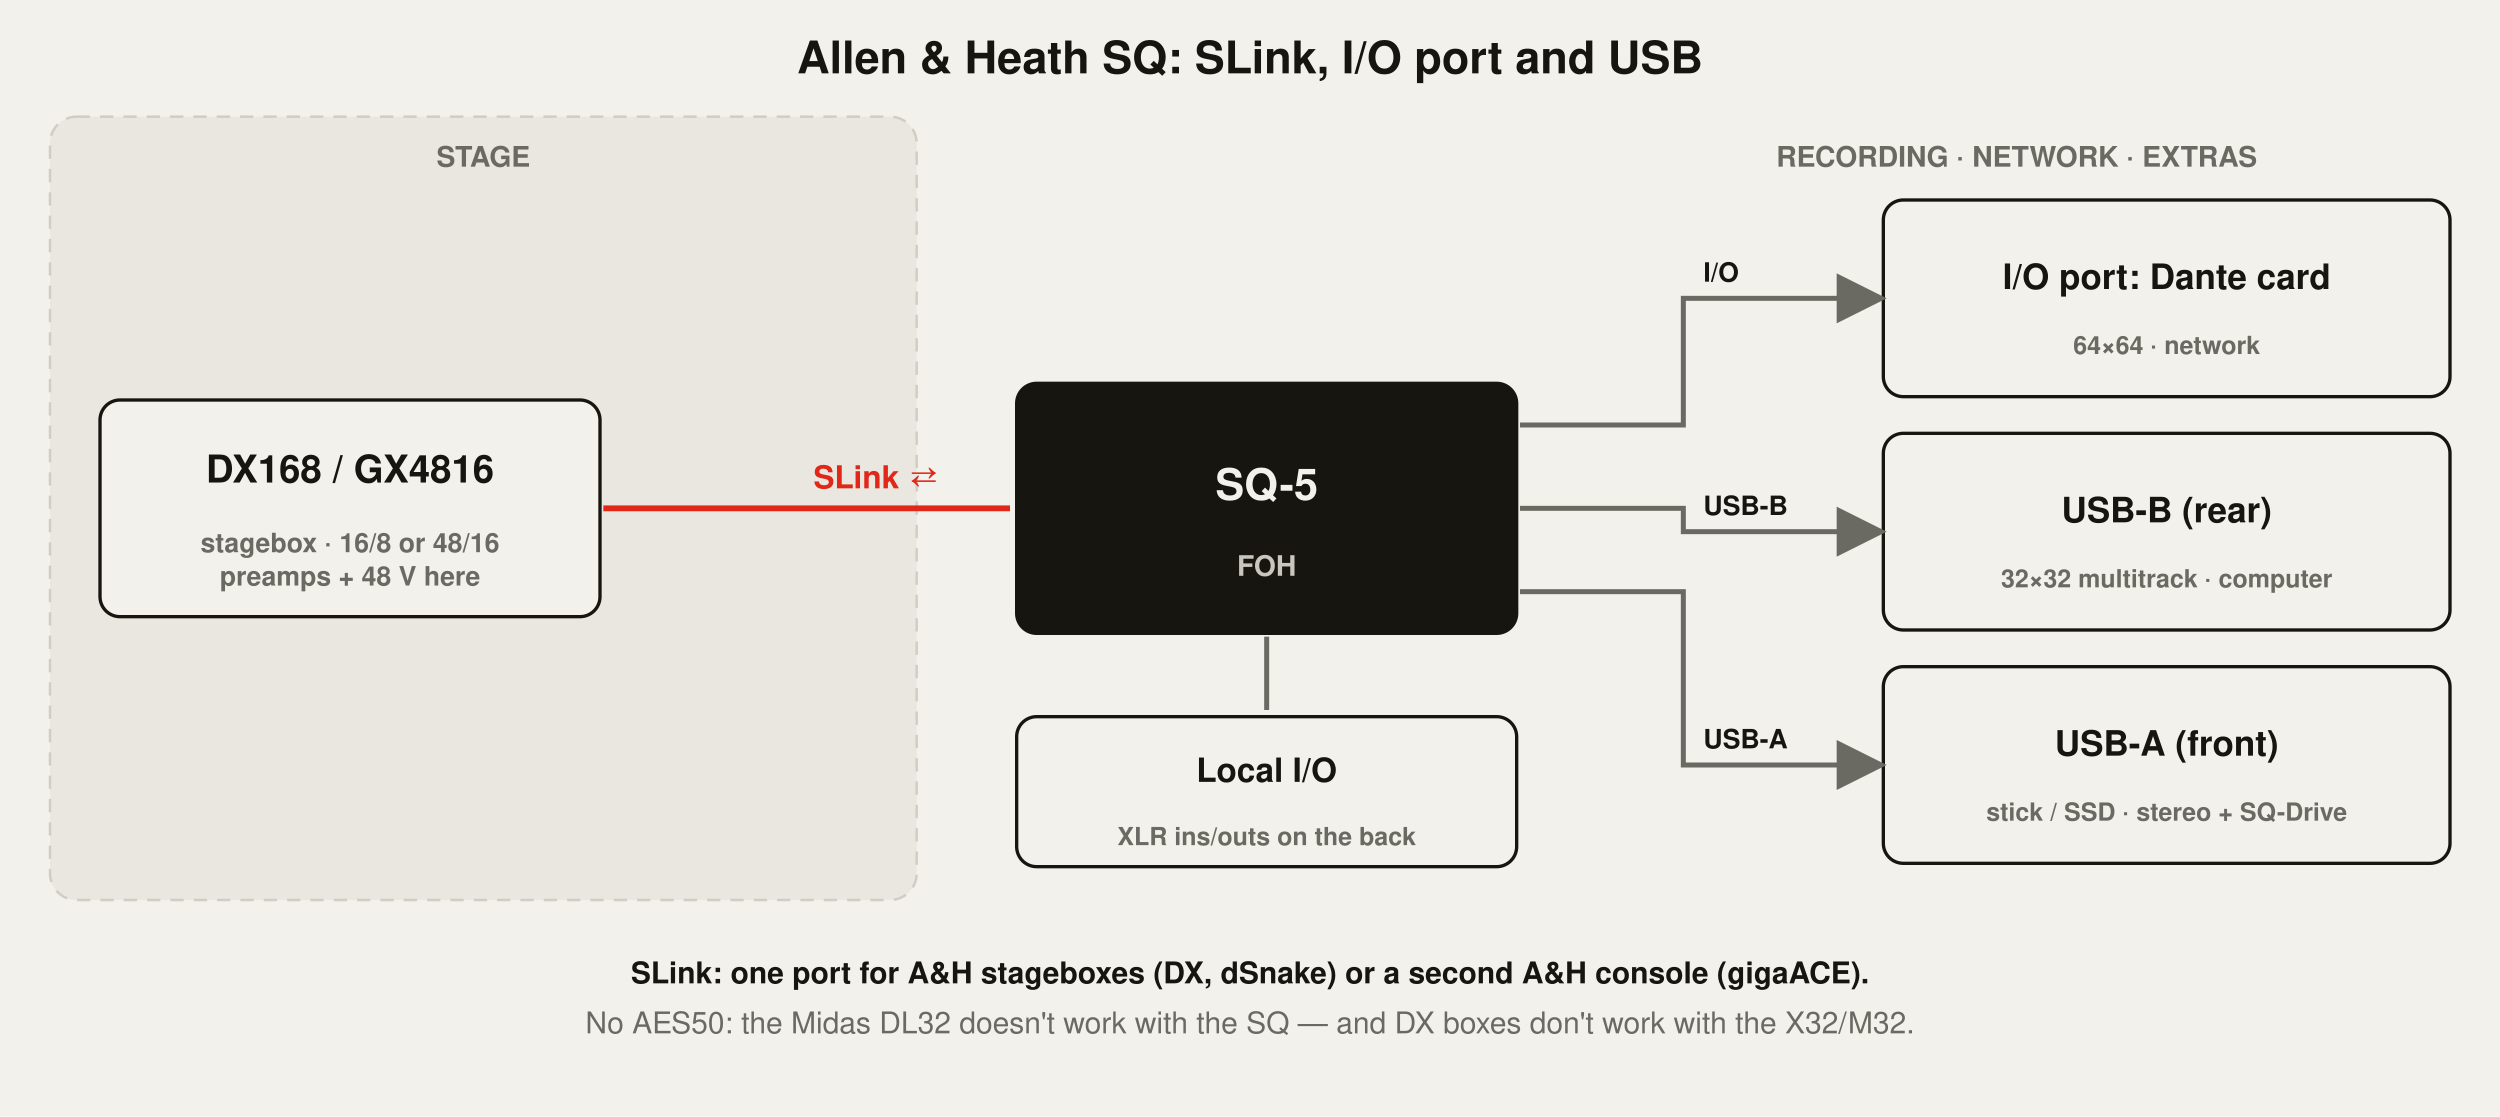
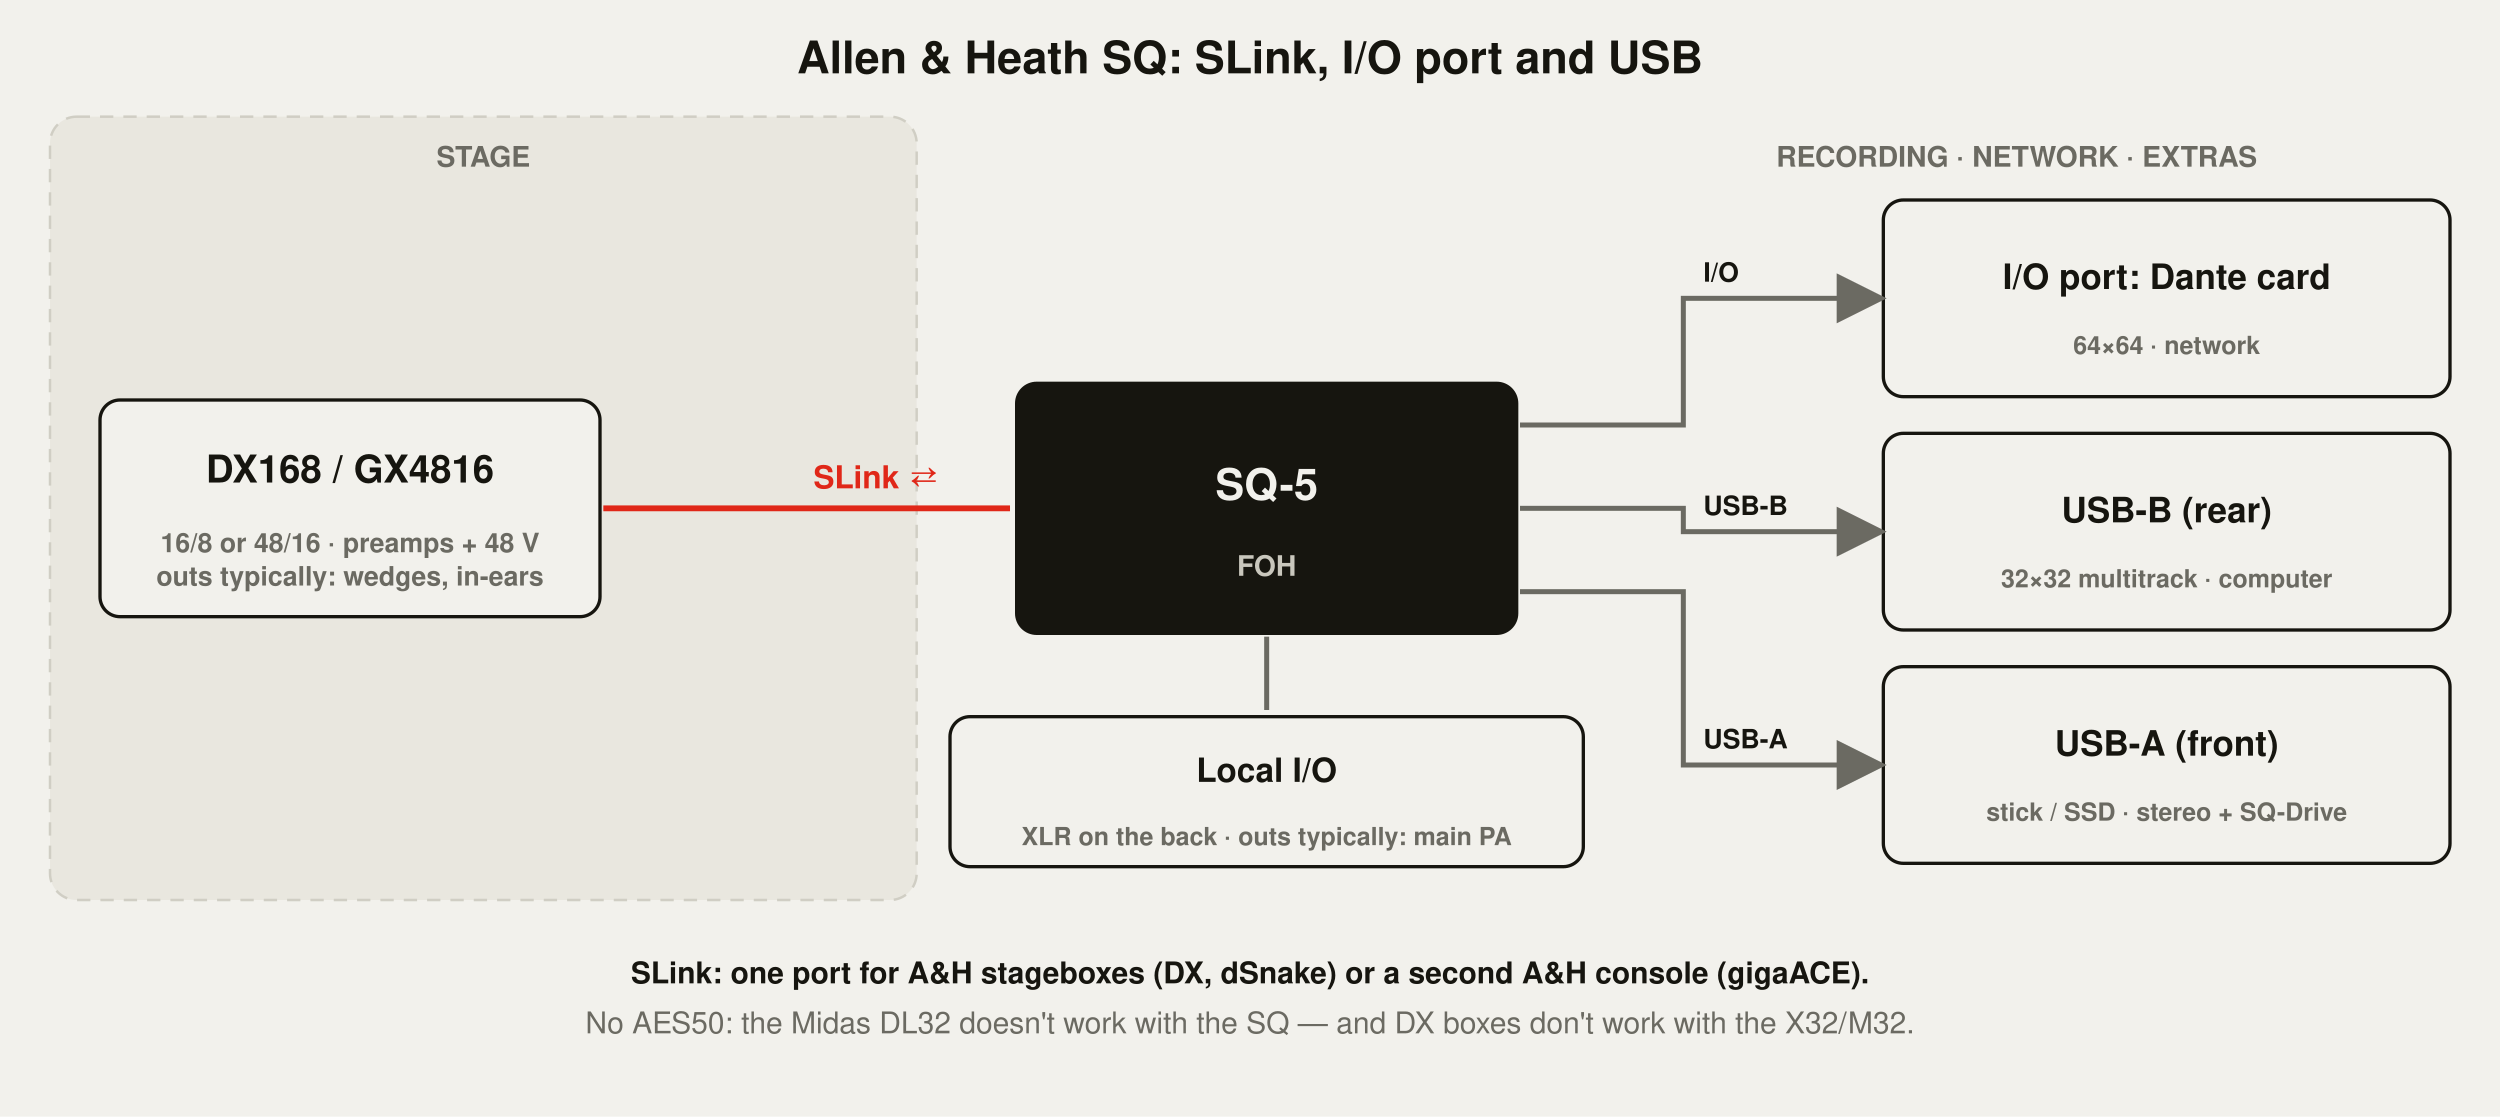
<svg xmlns="http://www.w3.org/2000/svg" width="1500" height="670" viewBox="0 0 1500 670">
  <defs>
    <marker id="ah" markerWidth="11" markerHeight="11" refX="8" refY="5" orient="auto">
      <path d="M0,0 L10,5 L0,10 z" fill="#6b6a62" />
    </marker>
    <marker id="ahr" markerWidth="11" markerHeight="11" refX="8" refY="5" orient="auto">
      <path d="M0,0 L10,5 L0,10 z" fill="#e02718" />
    </marker>
  </defs>
  <rect x="0" y="0" width="1500" height="670" fill="#f2f1ec" />
  <text x="750" y="44.0" text-anchor="middle" font-family="Helvetica Neue, Helvetica, Arial, sans-serif" font-size="27" font-weight="bold" fill="#16150f">Allen &amp; Heath SQ: SLink, I/O port and USB</text>
  <rect x="30" y="70" width="520" height="470" rx="16" ry="16" fill="#e9e7df" stroke="#d0cec4" stroke-width="1.5" stroke-dasharray="8,6" />
  <text x="290" y="100.0" text-anchor="middle" font-family="Helvetica Neue, Helvetica, Arial, sans-serif" font-size="17" font-weight="bold" fill="#6b6a62">STAGE</text>
  <text x="1210" y="100.0" text-anchor="middle" font-family="Helvetica Neue, Helvetica, Arial, sans-serif" font-size="17" font-weight="bold" fill="#6b6a62">RECORDING · NETWORK · EXTRAS</text>
  <rect x="610" y="230" width="300" height="150" rx="12" ry="12" fill="#16150f" stroke="#16150f" stroke-width="2" />
  <text x="760.0" y="299.8" text-anchor="middle" font-family="Helvetica Neue, Helvetica, Arial, sans-serif" font-size="26" font-weight="bold" fill="#f2f1ec">SQ-5</text>
  <text x="760.0" y="345.5" text-anchor="middle" font-family="Helvetica Neue, Helvetica, Arial, sans-serif" font-size="17" font-weight="bold" fill="#c9c7bd">FOH</text>
  <rect x="60" y="240" width="300" height="130" rx="12" ry="12" fill="#f2f1ec" stroke="#16150f" stroke-width="2" />
  <text x="210.0" y="289.5" text-anchor="middle" font-family="Helvetica Neue, Helvetica, Arial, sans-serif" font-size="23" font-weight="bold" fill="#16150f">DX168 / GX4816</text>
-   <text x="210.0" y="331.3" text-anchor="middle" font-family="Helvetica Neue, Helvetica, Arial, sans-serif" font-size="16" font-weight="bold" fill="#6b6a62">stagebox · 16/8 or 48/16</text>
-   <text x="210.0" y="351.3" text-anchor="middle" font-family="Helvetica Neue, Helvetica, Arial, sans-serif" font-size="16" font-weight="bold" fill="#6b6a62">preamps + 48 V here</text>
+   <text x="210.0" y="331.3" text-anchor="middle" font-family="Helvetica Neue, Helvetica, Arial, sans-serif" font-size="16" font-weight="bold" fill="#6b6a62">16/8 or 48/16 · preamps + 48 V</text>
+   <text x="210.0" y="351.3" text-anchor="middle" font-family="Helvetica Neue, Helvetica, Arial, sans-serif" font-size="16" font-weight="bold" fill="#6b6a62">outs typically: wedges, in-ears</text>
  <path d="M 606 305 L 470 305 L 470 305 L 362 305" fill="none" stroke="#e02718" stroke-width="3.5" />
  <text x="488" y="293.0" text-anchor="start" font-family="Helvetica Neue, Helvetica, Arial, sans-serif" font-size="19" font-weight="bold" fill="#e02718">SLink  ⇄</text>
-   <rect x="610" y="430" width="300" height="90" rx="12" ry="12" fill="#f2f1ec" stroke="#16150f" stroke-width="2" />
+   <rect x="570" y="430" width="380" height="90" rx="12" ry="12" fill="#f2f1ec" stroke="#16150f" stroke-width="2" />
  <text x="760.0" y="469.1" text-anchor="middle" font-family="Helvetica Neue, Helvetica, Arial, sans-serif" font-size="20" font-weight="bold" fill="#16150f">Local I/O</text>
-   <text x="760.0" y="507.1" text-anchor="middle" font-family="Helvetica Neue, Helvetica, Arial, sans-serif" font-size="15" font-weight="bold" fill="#6b6a62">XLR ins/outs on the back</text>
+   <text x="760.0" y="507.1" text-anchor="middle" font-family="Helvetica Neue, Helvetica, Arial, sans-serif" font-size="15" font-weight="bold" fill="#6b6a62">XLR on the back · outs typically: main PA</text>
  <line x1="760" y1="382" x2="760" y2="426" stroke="#6b6a62" stroke-width="3" />
  <rect x="1130" y="120.0" width="340" height="118.0" rx="12" ry="12" fill="#f2f1ec" stroke="#16150f" stroke-width="2" />
  <text x="1300.0" y="173.4" text-anchor="middle" font-family="Helvetica Neue, Helvetica, Arial, sans-serif" font-size="21" font-weight="bold" fill="#16150f">I/O port: Dante card</text>
  <text x="1300.0" y="212.4" text-anchor="middle" font-family="Helvetica Neue, Helvetica, Arial, sans-serif" font-size="15" font-weight="bold" fill="#6b6a62">64×64 · network</text>
  <path d="M 912 255.0 L 1010 255.0 L 1010 179.0 L 1126 179.0" fill="none" stroke="#6b6a62" stroke-width="3" marker-end="url(#ah)" />
  <text x="1022" y="169.0" text-anchor="start" font-family="Helvetica Neue, Helvetica, Arial, sans-serif" font-size="16" font-weight="bold" fill="#16150f">I/O</text>
  <rect x="1130" y="260.0" width="340" height="118.0" rx="12" ry="12" fill="#f2f1ec" stroke="#16150f" stroke-width="2" />
  <text x="1300.0" y="313.4" text-anchor="middle" font-family="Helvetica Neue, Helvetica, Arial, sans-serif" font-size="21" font-weight="bold" fill="#16150f">USB-B (rear)</text>
  <text x="1300.0" y="352.4" text-anchor="middle" font-family="Helvetica Neue, Helvetica, Arial, sans-serif" font-size="15" font-weight="bold" fill="#6b6a62">32×32 multitrack · computer</text>
  <path d="M 912 305.0 L 1010 305.0 L 1010 319.0 L 1126 319.0" fill="none" stroke="#6b6a62" stroke-width="3" marker-end="url(#ah)" />
  <text x="1022" y="309.0" text-anchor="start" font-family="Helvetica Neue, Helvetica, Arial, sans-serif" font-size="16" font-weight="bold" fill="#16150f">USB-B</text>
  <rect x="1130" y="400.0" width="340" height="118.0" rx="12" ry="12" fill="#f2f1ec" stroke="#16150f" stroke-width="2" />
  <text x="1300.0" y="453.4" text-anchor="middle" font-family="Helvetica Neue, Helvetica, Arial, sans-serif" font-size="21" font-weight="bold" fill="#16150f">USB-A (front)</text>
  <text x="1300.0" y="492.4" text-anchor="middle" font-family="Helvetica Neue, Helvetica, Arial, sans-serif" font-size="15" font-weight="bold" fill="#6b6a62">stick / SSD · stereo + SQ-Drive</text>
  <path d="M 912 355.0 L 1010 355.0 L 1010 459.0 L 1126 459.0" fill="none" stroke="#6b6a62" stroke-width="3" marker-end="url(#ah)" />
  <text x="1022" y="449.0" text-anchor="start" font-family="Helvetica Neue, Helvetica, Arial, sans-serif" font-size="16" font-weight="bold" fill="#16150f">USB-A</text>
  <text x="750" y="590.0" text-anchor="middle" font-family="Helvetica Neue, Helvetica, Arial, sans-serif" font-size="18" font-weight="bold" fill="#16150f">SLink: one port for A&amp;H stageboxes (DX, dSnake) or a second A&amp;H console (gigaACE).</text>
  <text x="750" y="620.0" text-anchor="middle" font-family="Helvetica Neue, Helvetica, Arial, sans-serif" font-size="18" fill="#6b6a62">No AES50: the Midas DL32 doesn't work with the SQ — and DX boxes don't work with the X32/M32.</text>
</svg>
